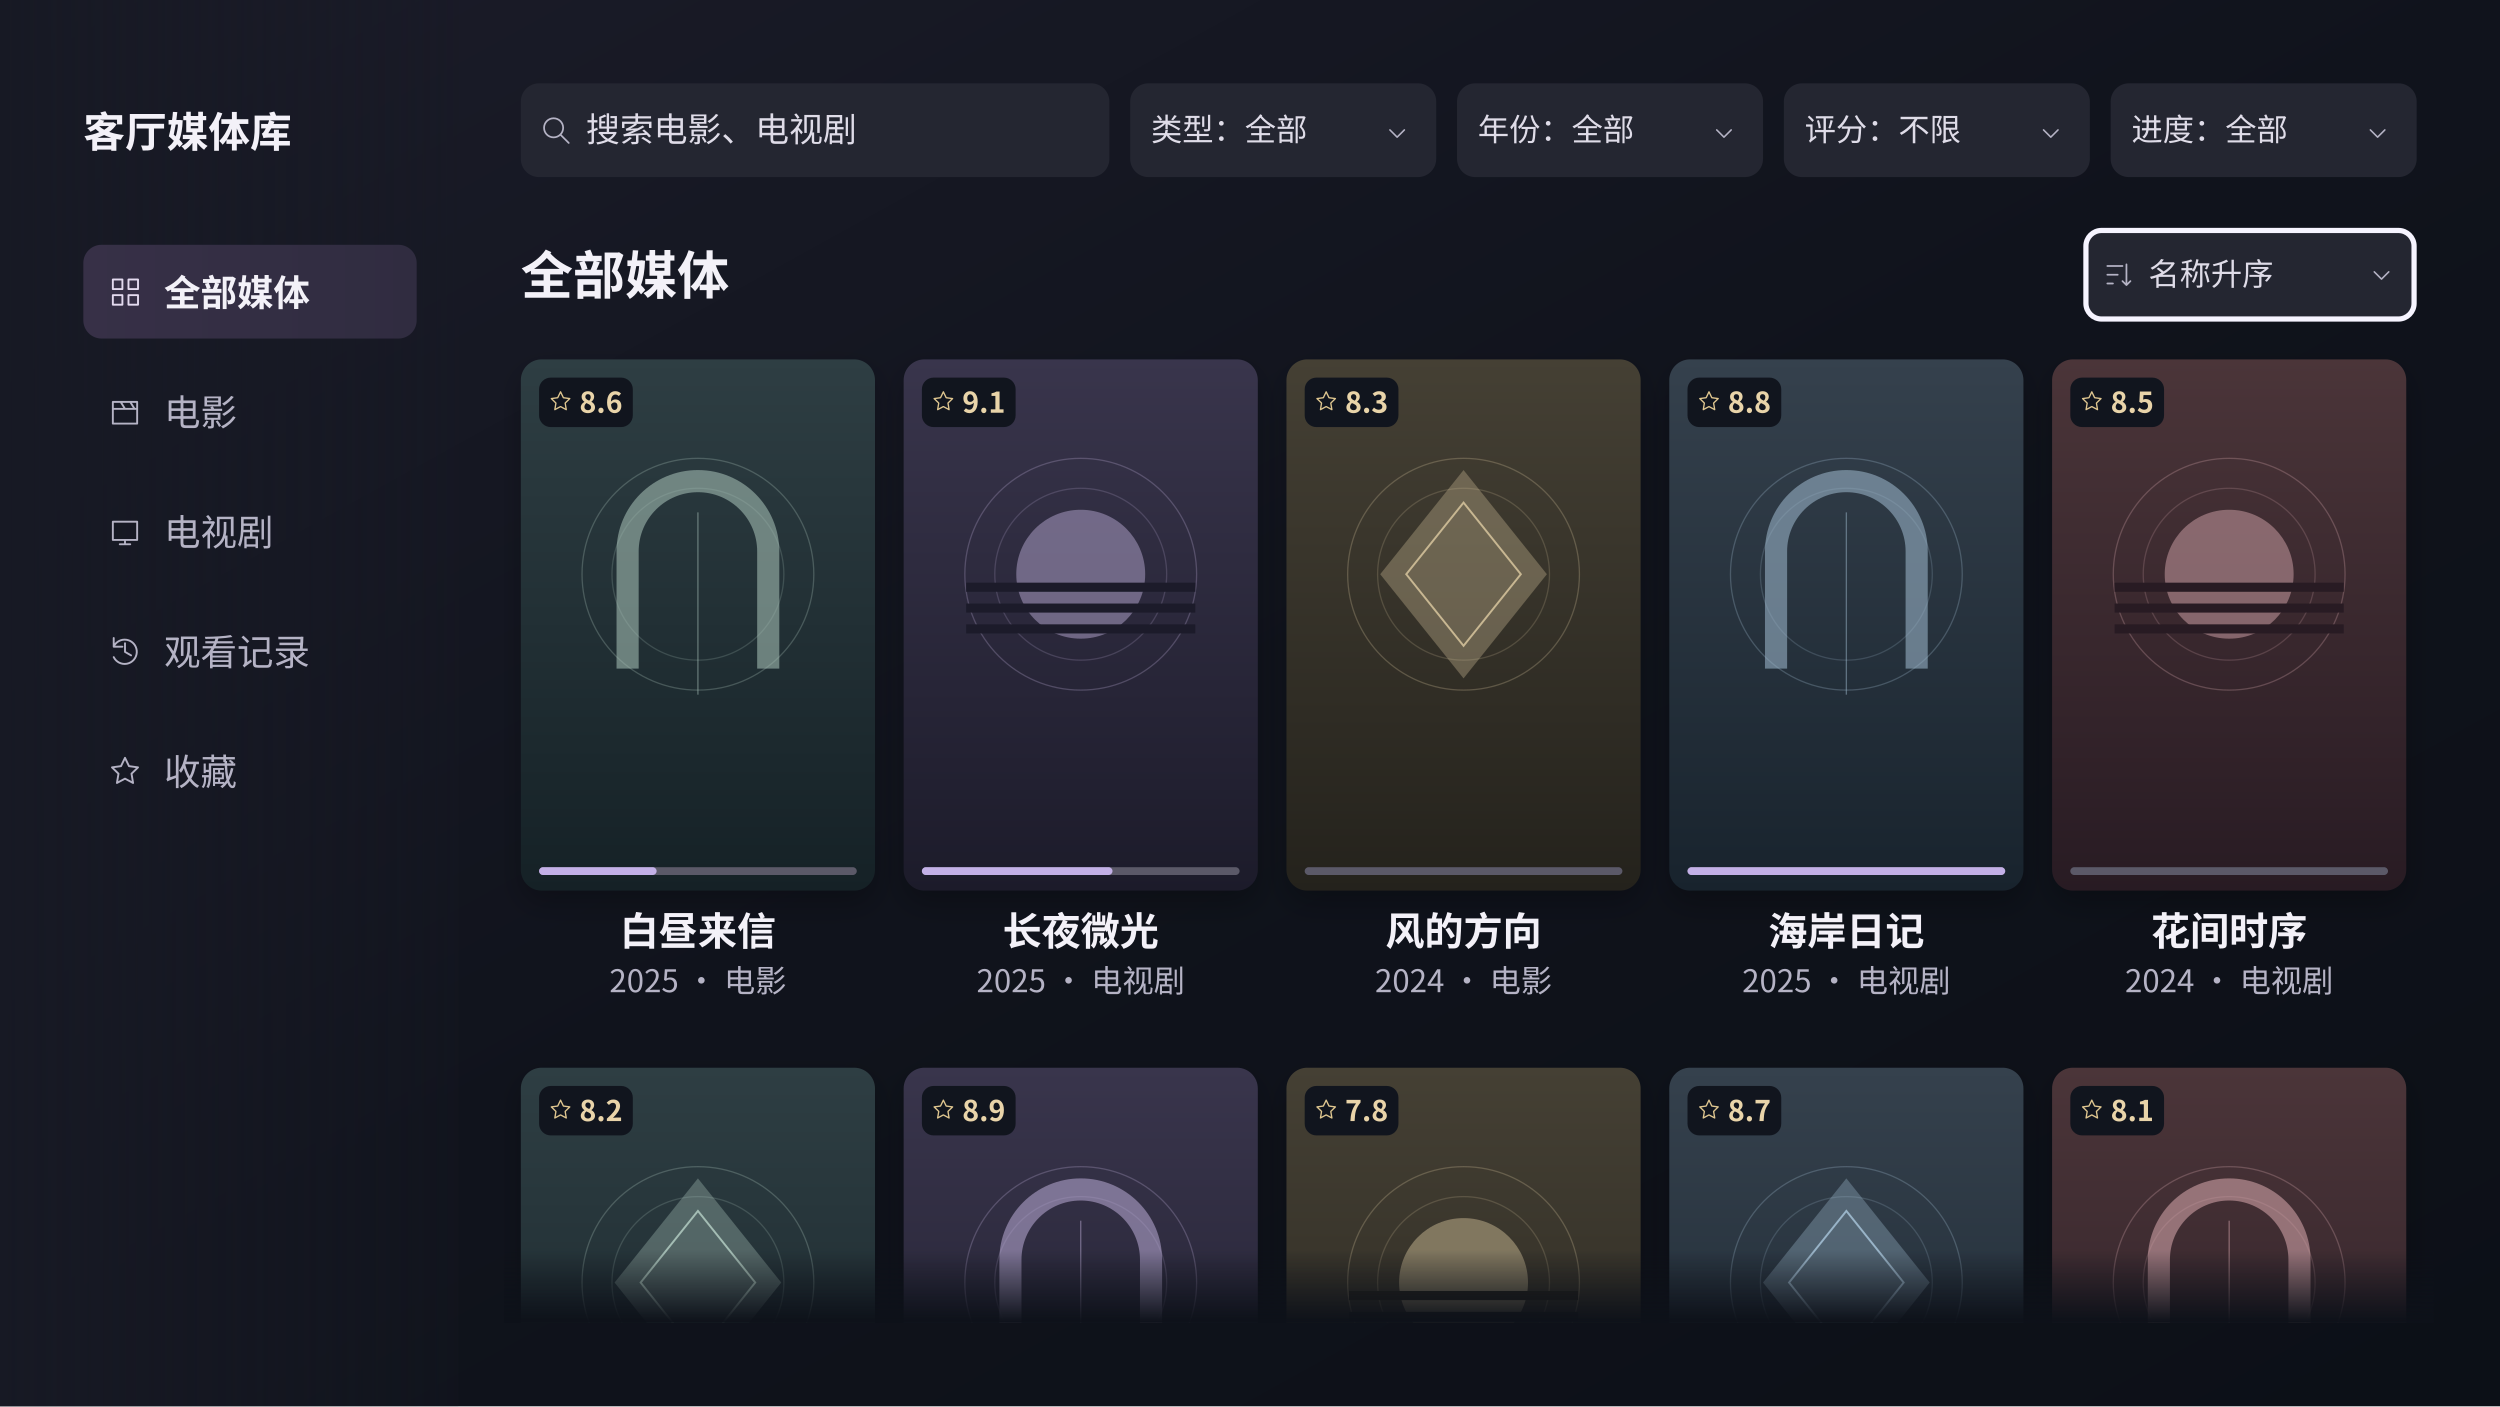
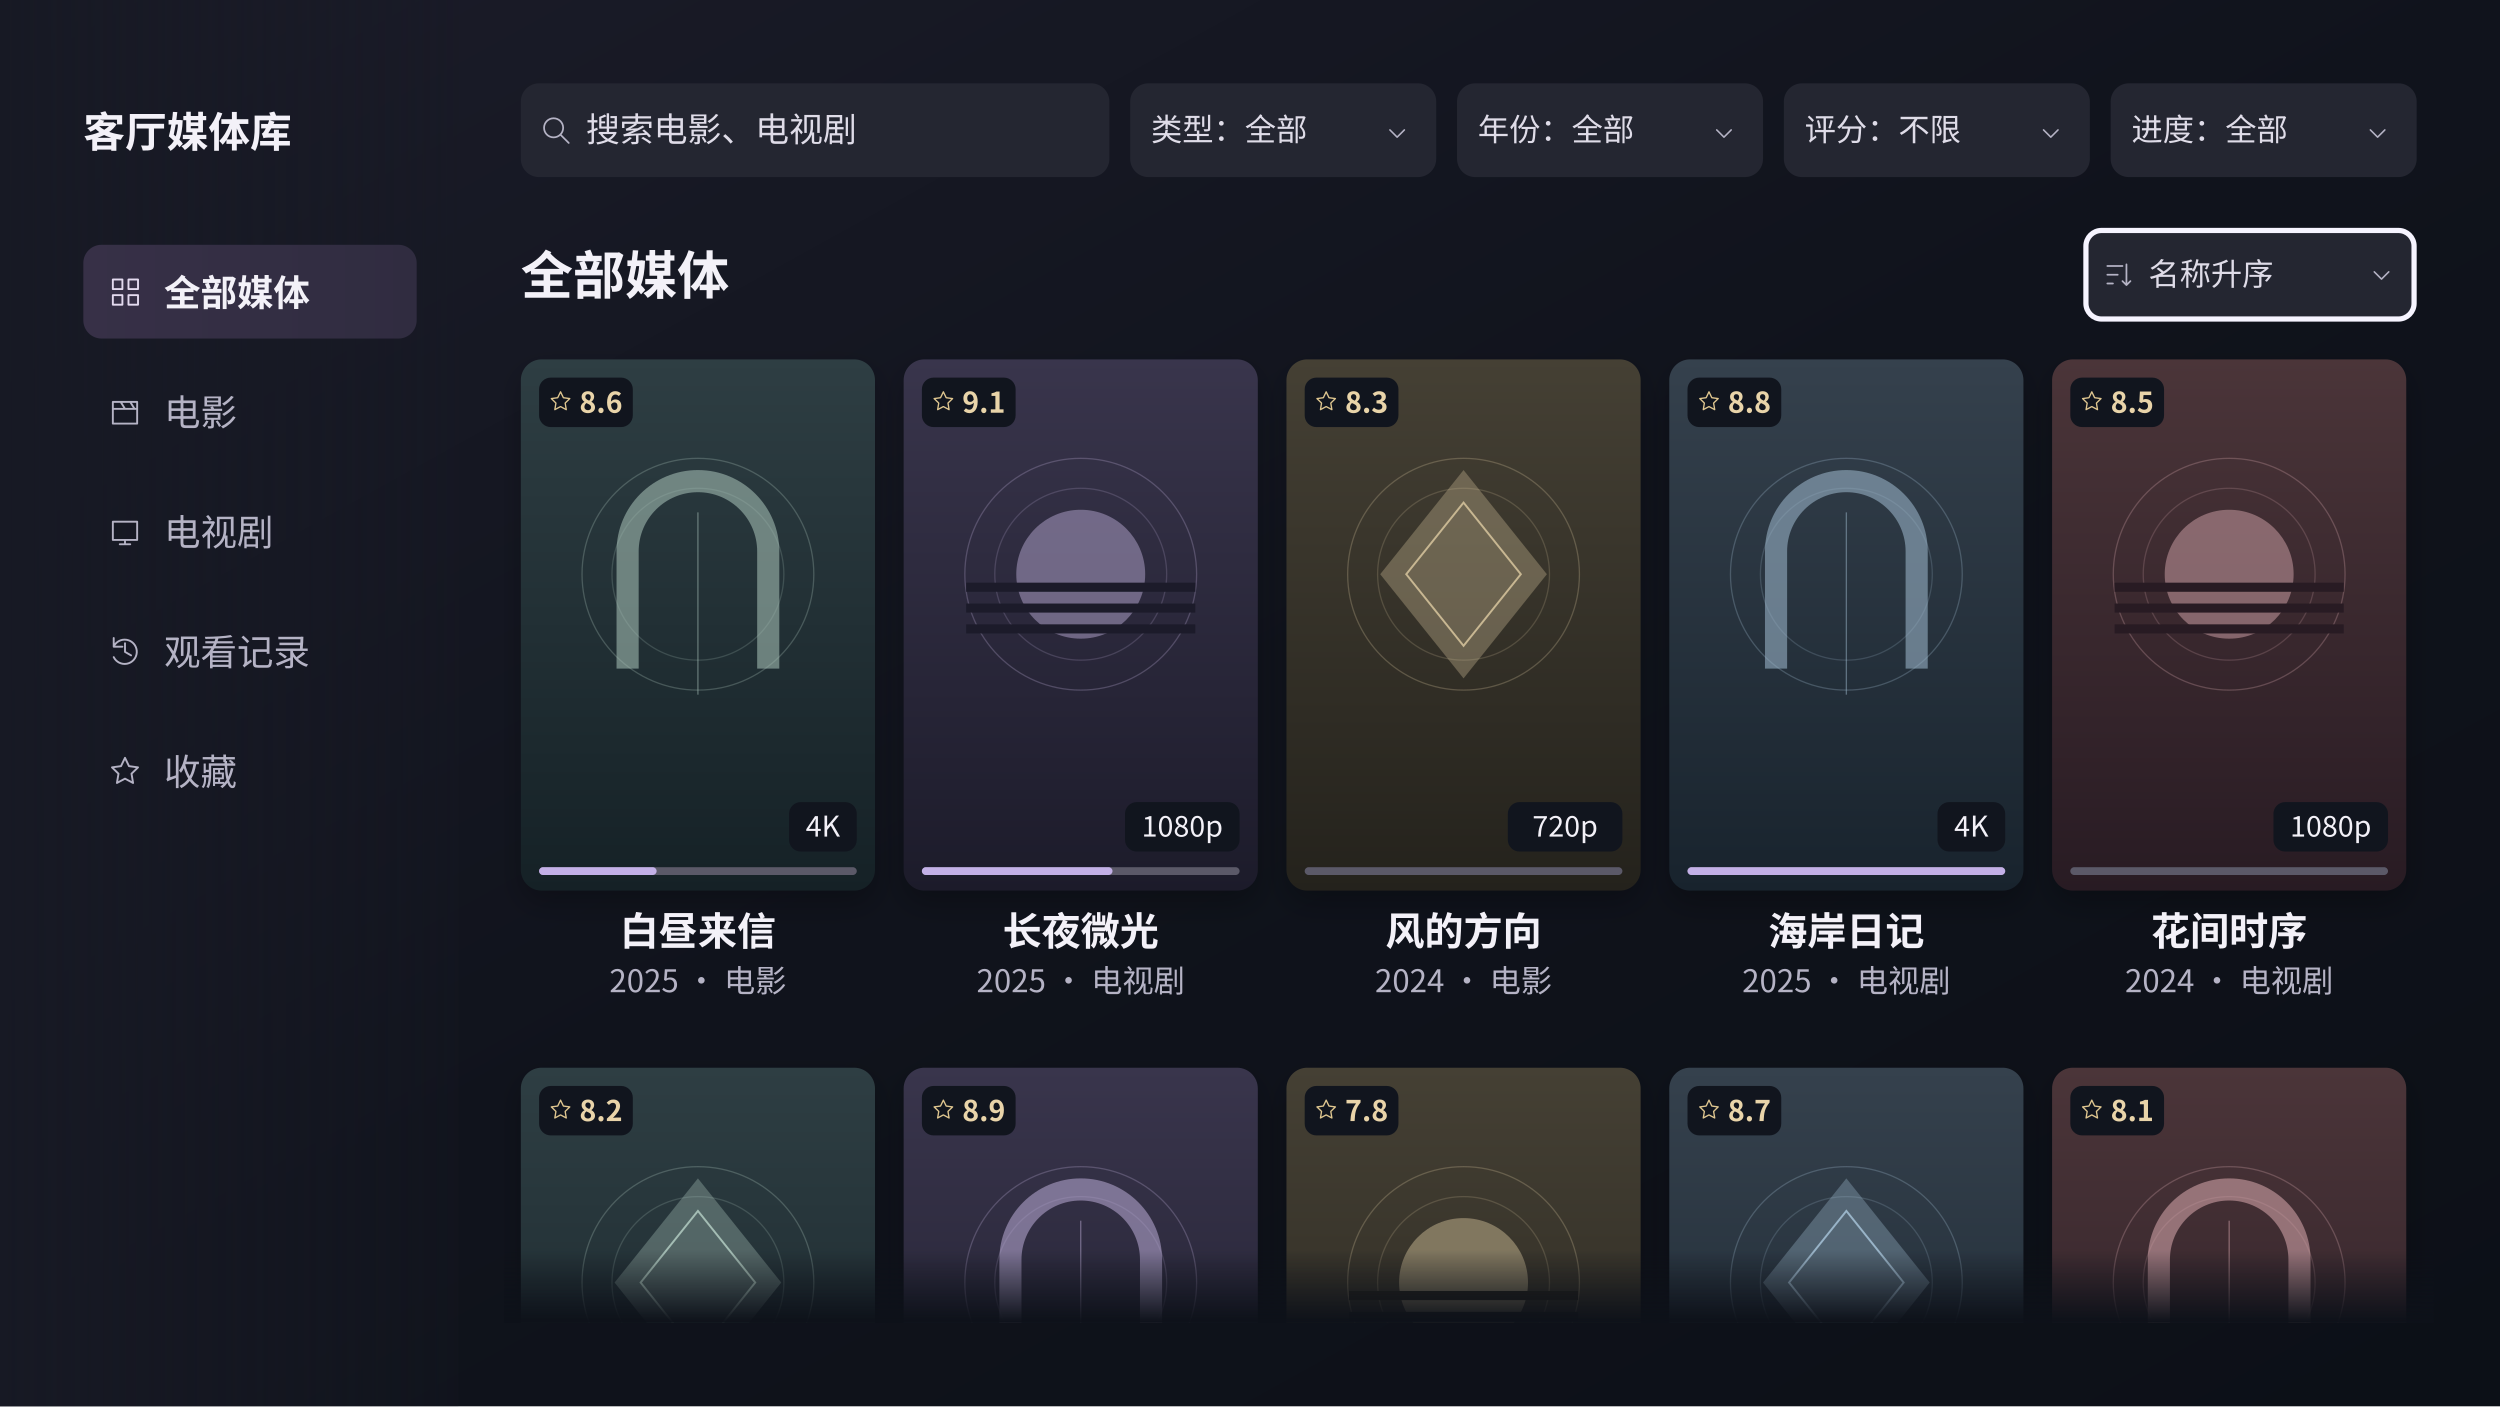
<svg xmlns="http://www.w3.org/2000/svg" width="3840" height="2160" viewBox="0 0 3840 2160" role="img" aria-labelledby="title desc">
  <defs>
    <linearGradient id="background" x2="1" y2="1">
      <stop stop-color="#1b1c29" />
      <stop offset=".5" stop-color="#10131c" />
      <stop offset="1" stop-color="#0c1017" />
    </linearGradient>
    <linearGradient id="sidebar" x2="1" y2="0">
      <stop stop-color="#171924" />
      <stop offset="1" stop-color="#171924" stop-opacity=".2" />
    </linearGradient>
    <linearGradient id="selection">
      <stop stop-color="#373047" />
      <stop offset="1" stop-color="#302c40" />
    </linearGradient>
    <linearGradient id="bottom-fade" x2="0" y2="1">
      <stop stop-color="#0d1119" stop-opacity="0" />
      <stop offset="1" stop-color="#0d1119" />
    </linearGradient>
    <filter id="card-shadow" x="-15%" y="-10%" width="130%" height="130%" color-interpolation-filters="sRGB">
      <feGaussianBlur in="SourceAlpha" stdDeviation="22" />
      <feOffset dx="0" dy="20" />
      <feComponentTransfer>
        <feFuncA type="linear" slope=".24" />
      </feComponentTransfer>
      <feMerge>
        <feMergeNode />
        <feMergeNode in="SourceGraphic" />
      </feMerge>
    </filter>
    <clipPath id="grid-viewport">
      <rect x="774" y="526" width="2964" height="1506" />
    </clipPath>
  </defs>
  <rect width="3840" height="2160" fill="url(#background)" />
  <rect width="704" height="2160" fill="url(#sidebar)" />
  <g font-family="Noto Sans CJK SC, sans-serif">
    <text x="128" y="226" font-size="64" fill="#f3f1f8" font-weight="600" text-anchor="start">客厅媒体库</text>
    <g data-role="sidebar-entry" data-focused="false">
      <rect x="128" y="376" width="512" height="144" rx="28" fill="url(#selection)" stroke="none" stroke-width="2" />
      <g transform="translate(168 424) scale(1.333333)">
        <path d="M4 4h11v11H4zM22 4h11v11H22zM4 22h11v11H4zM22 22h11v11H22z" fill="none" stroke="#e3daef" stroke-width="2.2" stroke-linecap="round" stroke-linejoin="round" />
      </g>
      <text x="252" y="470" font-size="56" fill="#f3f1f8" font-weight="600" text-anchor="start">全部媒体</text>
    </g>
    <g data-role="sidebar-entry" data-focused="false">
      <g transform="translate(168 608) scale(1.333333)">
        <path d="M4 7h28v25H4zM4 15h28M13 7l5 8M24 7l5 8" fill="none" stroke="#b5b3c5" stroke-width="2.2" stroke-linecap="round" stroke-linejoin="round" />
      </g>
      <text x="252" y="654" font-size="56" fill="#b5b3c5" font-weight="400" text-anchor="start">电影</text>
    </g>
    <g data-role="sidebar-entry" data-focused="false">
      <g transform="translate(168 792) scale(1.333333)">
        <path d="M4 7h28v21H4zM12 33h12M18 28v5" fill="none" stroke="#b5b3c5" stroke-width="2.2" stroke-linecap="round" stroke-linejoin="round" />
      </g>
      <text x="252" y="838" font-size="56" fill="#b5b3c5" font-weight="400" text-anchor="start">电视剧</text>
    </g>
    <g data-role="sidebar-entry" data-focused="false">
      <g transform="translate(168 976) scale(1.333333)">
        <path d="M6 11a14 14 0 1 1-1 14M5 3v10h10M18 9v10l7 4" fill="none" stroke="#b5b3c5" stroke-width="2.2" stroke-linecap="round" stroke-linejoin="round" />
      </g>
      <text x="252" y="1022" font-size="56" fill="#b5b3c5" font-weight="400" text-anchor="start">观看记录</text>
    </g>
    <g data-role="sidebar-entry" data-focused="false">
      <g transform="translate(168 1160) scale(1.333333)">
        <path d="M18 3l4.6 9.6L33 14l-7.5 7.3L27.3 32L18 27l-9.3 5l1.8-10.7L3 14l10.4-1.4z" fill="none" stroke="#b5b3c5" stroke-width="2.2" stroke-linecap="round" stroke-linejoin="round" />
      </g>
      <text x="252" y="1206" font-size="56" fill="#b5b3c5" font-weight="400" text-anchor="start">收藏</text>
    </g>
    <g data-role="control" data-focused="false" data-disabled="false" data-label="搜索电影、电视剧" opacity="1">
      <rect x="800" y="128" width="904" height="144" rx="28" fill="#242631" stroke="none" stroke-width="2" />
      <g transform="translate(832 178.0) scale(1.222222)">
        <path d="M27 15a12 12 0 1 1-24 0a12 12 0 1 1 24 0M24 24l10 10" fill="none" stroke="#b5b3c5" stroke-width="2.2" stroke-linecap="round" stroke-linejoin="round" />
      </g>
      <text x="900" y="217.68" font-size="52" fill="#dfdce8" font-weight="500" text-anchor="start">搜索电影、电视剧</text>
    </g>
    <g data-role="control" data-focused="false" data-disabled="false" data-label="类型：全部" opacity="1">
      <rect x="1736" y="128" width="470" height="144" rx="28" fill="#242631" stroke="none" stroke-width="2" />
      <text x="1768" y="216.32" font-size="48" fill="#dfdce8" font-weight="500" text-anchor="start">类型：全部</text>
    </g>
    <g transform="translate(2126 184) scale(1.111111)">
      <path d="M8 14l10 10l10-10" fill="none" stroke="#b5b3c5" stroke-width="2.2" stroke-linecap="round" stroke-linejoin="round" />
    </g>
    <g data-role="control" data-focused="false" data-disabled="false" data-label="年份：全部" opacity="1">
      <rect x="2238" y="128" width="470" height="144" rx="28" fill="#242631" stroke="none" stroke-width="2" />
      <text x="2270" y="216.32" font-size="48" fill="#dfdce8" font-weight="500" text-anchor="start">年份：全部</text>
    </g>
    <g transform="translate(2628 184) scale(1.111111)">
      <path d="M8 14l10 10l10-10" fill="none" stroke="#b5b3c5" stroke-width="2.2" stroke-linecap="round" stroke-linejoin="round" />
    </g>
    <g data-role="control" data-focused="false" data-disabled="false" data-label="评分：不限" opacity="1">
      <rect x="2740" y="128" width="470" height="144" rx="28" fill="#242631" stroke="none" stroke-width="2" />
      <text x="2772" y="216.32" font-size="48" fill="#dfdce8" font-weight="500" text-anchor="start">评分：不限</text>
    </g>
    <g transform="translate(3130 184) scale(1.111111)">
      <path d="M8 14l10 10l10-10" fill="none" stroke="#b5b3c5" stroke-width="2.2" stroke-linecap="round" stroke-linejoin="round" />
    </g>
    <g data-role="control" data-focused="false" data-disabled="false" data-label="进度：全部" opacity="1">
      <rect x="3242" y="128" width="470" height="144" rx="28" fill="#242631" stroke="none" stroke-width="2" />
      <text x="3274" y="216.32" font-size="48" fill="#dfdce8" font-weight="500" text-anchor="start">进度：全部</text>
    </g>
    <g transform="translate(3632 184) scale(1.111111)">
      <path d="M8 14l10 10l10-10" fill="none" stroke="#b5b3c5" stroke-width="2.2" stroke-linecap="round" stroke-linejoin="round" />
    </g>
    <text x="800" y="452" font-size="80" fill="#f3f1f8" font-weight="650" text-anchor="start">全部媒体</text>
    <g data-role="control" data-focused="true" data-disabled="false" data-label="名称升序" opacity="1">
      <rect x="3200" y="350" width="512" height="144" rx="28" fill="#242631" stroke="none" stroke-width="2" />
      <rect x="3204" y="354" width="504" height="136" rx="24" fill="none" stroke="#f6f4ff" stroke-width="8" />
      <g transform="translate(3232 400.0) scale(1.222222)">
        <path d="M4 7h19M4 18h13M4 29h7M28 5v26M23 26l5 5l5-5" fill="none" stroke="#b5b3c5" stroke-width="2.2" stroke-linecap="round" stroke-linejoin="round" />
      </g>
      <text x="3300" y="438.32" font-size="48" fill="#dfdce8" font-weight="500" text-anchor="start">名称升序</text>
    </g>
    <g transform="translate(3638 402) scale(1.111111)">
      <path d="M8 14l10 10l10-10" fill="none" stroke="#b5b3c5" stroke-width="2.2" stroke-linecap="round" stroke-linejoin="round" />
    </g>
    <g clip-path="url(#grid-viewport)" data-role="focus-following-grid">
      <g data-role="media-card" data-focused="false">
        <defs>
          <linearGradient id="art-0" x2="0" y2="1">
            <stop stop-color="#2e3e43" />
            <stop offset="1" stop-color="#152126" />
          </linearGradient>
          <clipPath id="clip-0">
            <rect x="800" y="552" width="544" height="816" rx="32" fill="white" stroke="none" stroke-width="2" />
          </clipPath>
        </defs>
        <g filter="url(#card-shadow)">
          <rect x="800" y="552" width="544" height="816" rx="32" fill="url(#art-0)" stroke="none" stroke-width="2" />
        </g>
        <g clip-path="url(#clip-0)">
          <circle cx="1072" cy="882" r="178" fill="none" stroke="#a4bdb4" stroke-width="2" opacity=".3" />
          <circle cx="1072" cy="882" r="132" fill="none" stroke="#a4bdb4" stroke-width="2" opacity=".22" />
          <path d="M964 1027V847a108 108 0 0 1 216 0v180" fill="none" stroke="#a4bdb4" stroke-width="34" opacity=".58" />
          <path d="M1072 787v280" stroke="#a4bdb4" stroke-width="2" opacity=".5" />
        </g>
        <rect x="828" y="580" width="144" height="76" rx="18" fill="#11151e" stroke="none" stroke-width="2" />
        <g transform="translate(844 599) scale(0.9444444)">
          <path d="M18 3l4.6 9.6L33 14l-7.5 7.3L27.3 32L18 27l-9.3 5l1.8-10.7L3 14l10.4-1.4z" fill="none" stroke="#e0c790" stroke-width="2.2" stroke-linecap="round" stroke-linejoin="round" />
        </g>
        <text x="890" y="634" font-size="44" fill="#e9d4a9" font-weight="600" text-anchor="start">8.6</text>
+         <g data-role="quality-badge">
+           <rect x="1212" y="1232" width="104" height="76" rx="18" fill="#11151e" stroke="none" stroke-width="2" />
+           <text x="1264.0" y="1285" font-size="44" fill="#f3f1f8" font-weight="500" text-anchor="middle">4K</text>
+         </g>
        <g data-role="watch-progress" data-progress="0.37">
          <rect x="828" y="1332" width="488" height="12" rx="6" fill="#5b5968" stroke="none" stroke-width="2" />
          <rect x="828" y="1332" width="180.56" height="12" rx="6" fill="#c3b0e7" stroke="none" stroke-width="2" />
        </g>
        <g data-role="card-caption">
          <text x="1072" y="1452" font-size="60" fill="#f3f1f8" font-weight="600" text-anchor="middle">白昼来信</text>
          <text x="1072" y="1524" font-size="48" fill="#b5b3c5" font-weight="400" text-anchor="middle">2025 · 电影</text>
        </g>
      </g>
      <g data-role="media-card" data-focused="false">
        <defs>
          <linearGradient id="art-1" x2="0" y2="1">
            <stop stop-color="#39354c" />
            <stop offset="1" stop-color="#1c1b2a" />
          </linearGradient>
          <clipPath id="clip-1">
            <rect x="1388" y="552" width="544" height="816" rx="32" fill="white" stroke="none" stroke-width="2" />
          </clipPath>
        </defs>
        <g filter="url(#card-shadow)">
          <rect x="1388" y="552" width="544" height="816" rx="32" fill="url(#art-1)" stroke="none" stroke-width="2" />
        </g>
        <g clip-path="url(#clip-1)">
          <circle cx="1660" cy="882" r="178" fill="none" stroke="#b4a5ce" stroke-width="2" opacity=".3" />
          <circle cx="1660" cy="882" r="132" fill="none" stroke="#b4a5ce" stroke-width="2" opacity=".22" />
          <circle cx="1660" cy="882" r="99" fill="#b4a5ce" opacity=".5" />
          <path d="M1484 902h352M1484 934h352M1484 966h352" stroke="#1c1b2a" stroke-width="14" />
        </g>
        <rect x="1416" y="580" width="144" height="76" rx="18" fill="#11151e" stroke="none" stroke-width="2" />
        <g transform="translate(1432 599) scale(0.9444444)">
          <path d="M18 3l4.6 9.6L33 14l-7.5 7.3L27.3 32L18 27l-9.3 5l1.8-10.7L3 14l10.4-1.4z" fill="none" stroke="#e0c790" stroke-width="2.2" stroke-linecap="round" stroke-linejoin="round" />
        </g>
        <text x="1478" y="634" font-size="44" fill="#e9d4a9" font-weight="600" text-anchor="start">9.1</text>
+         <g data-role="quality-badge">
+           <rect x="1728" y="1232" width="176" height="76" rx="18" fill="#11151e" stroke="none" stroke-width="2" />
+           <text x="1816.0" y="1285" font-size="44" fill="#f3f1f8" font-weight="500" text-anchor="middle">1080p</text>
+         </g>
        <g data-role="watch-progress" data-progress="0.6">
          <rect x="1416" y="1332" width="488" height="12" rx="6" fill="#5b5968" stroke="none" stroke-width="2" />
          <rect x="1416" y="1332" width="292.8" height="12" rx="6" fill="#c3b0e7" stroke="none" stroke-width="2" />
        </g>
        <g data-role="card-caption">
          <text x="1660" y="1452" font-size="60" fill="#f3f1f8" font-weight="600" text-anchor="middle">长夜微光</text>
          <text x="1660" y="1524" font-size="48" fill="#b5b3c5" font-weight="400" text-anchor="middle">2025 · 电视剧</text>
        </g>
      </g>
      <g data-role="media-card" data-focused="false">
        <defs>
          <linearGradient id="art-2" x2="0" y2="1">
            <stop stop-color="#454034" />
            <stop offset="1" stop-color="#24221c" />
          </linearGradient>
          <clipPath id="clip-2">
            <rect x="1976" y="552" width="544" height="816" rx="32" fill="white" stroke="none" stroke-width="2" />
          </clipPath>
        </defs>
        <g filter="url(#card-shadow)">
          <rect x="1976" y="552" width="544" height="816" rx="32" fill="url(#art-2)" stroke="none" stroke-width="2" />
        </g>
        <g clip-path="url(#clip-2)">
          <circle cx="2248" cy="882" r="178" fill="none" stroke="#c8b792" stroke-width="2" opacity=".3" />
          <circle cx="2248" cy="882" r="132" fill="none" stroke="#c8b792" stroke-width="2" opacity=".22" />
          <path d="M2248 722l128 160l-128 160l-128-160z" fill="#c8b792" opacity=".36" />
          <path d="M2248 772l88 110l-88 110l-88-110z" fill="none" stroke="#c8b792" stroke-width="3" />
        </g>
        <rect x="2004" y="580" width="144" height="76" rx="18" fill="#11151e" stroke="none" stroke-width="2" />
        <g transform="translate(2020 599) scale(0.9444444)">
          <path d="M18 3l4.6 9.6L33 14l-7.5 7.3L27.3 32L18 27l-9.3 5l1.8-10.7L3 14l10.4-1.4z" fill="none" stroke="#e0c790" stroke-width="2.2" stroke-linecap="round" stroke-linejoin="round" />
        </g>
        <text x="2066" y="634" font-size="44" fill="#e9d4a9" font-weight="600" text-anchor="start">8.3</text>
+         <g data-role="quality-badge">
+           <rect x="2316" y="1232" width="176" height="76" rx="18" fill="#11151e" stroke="none" stroke-width="2" />
+           <text x="2404.0" y="1285" font-size="44" fill="#f3f1f8" font-weight="500" text-anchor="middle">720p</text>
+         </g>
        <g data-role="watch-progress" data-progress="0">
          <rect x="2004" y="1332" width="488" height="12" rx="6" fill="#5b5968" stroke="none" stroke-width="2" />
        </g>
        <g data-role="card-caption">
          <text x="2248" y="1452" font-size="60" fill="#f3f1f8" font-weight="600" text-anchor="middle">风的方向</text>
          <text x="2248" y="1524" font-size="48" fill="#b5b3c5" font-weight="400" text-anchor="middle">2024 · 电影</text>
        </g>
      </g>
      <g data-role="media-card" data-focused="false">
        <defs>
          <linearGradient id="art-3" x2="0" y2="1">
            <stop stop-color="#35414d" />
            <stop offset="1" stop-color="#18232d" />
          </linearGradient>
          <clipPath id="clip-3">
            <rect x="2564" y="552" width="544" height="816" rx="32" fill="white" stroke="none" stroke-width="2" />
          </clipPath>
        </defs>
        <g filter="url(#card-shadow)">
          <rect x="2564" y="552" width="544" height="816" rx="32" fill="url(#art-3)" stroke="none" stroke-width="2" />
        </g>
        <g clip-path="url(#clip-3)">
          <circle cx="2836" cy="882" r="178" fill="none" stroke="#99b4c8" stroke-width="2" opacity=".3" />
          <circle cx="2836" cy="882" r="132" fill="none" stroke="#99b4c8" stroke-width="2" opacity=".22" />
          <path d="M2728 1027V847a108 108 0 0 1 216 0v180" fill="none" stroke="#99b4c8" stroke-width="34" opacity=".58" />
          <path d="M2836 787v280" stroke="#99b4c8" stroke-width="2" opacity=".5" />
        </g>
        <rect x="2592" y="580" width="144" height="76" rx="18" fill="#11151e" stroke="none" stroke-width="2" />
        <g transform="translate(2608 599) scale(0.9444444)">
          <path d="M18 3l4.6 9.6L33 14l-7.5 7.3L27.3 32L18 27l-9.3 5l1.8-10.7L3 14l10.4-1.4z" fill="none" stroke="#e0c790" stroke-width="2.2" stroke-linecap="round" stroke-linejoin="round" />
        </g>
        <text x="2654" y="634" font-size="44" fill="#e9d4a9" font-weight="600" text-anchor="start">8.8</text>
+         <g data-role="quality-badge">
+           <rect x="2976" y="1232" width="104" height="76" rx="18" fill="#11151e" stroke="none" stroke-width="2" />
+           <text x="3028.0" y="1285" font-size="44" fill="#f3f1f8" font-weight="500" text-anchor="middle">4K</text>
+         </g>
        <g data-role="watch-progress" data-progress="1">
          <rect x="2592" y="1332" width="488" height="12" rx="6" fill="#5b5968" stroke="none" stroke-width="2" />
          <rect x="2592" y="1332" width="488" height="12" rx="6" fill="#c3b0e7" stroke="none" stroke-width="2" />
        </g>
        <g data-role="card-caption">
          <text x="2836" y="1452" font-size="60" fill="#f3f1f8" font-weight="600" text-anchor="middle">海岸日记</text>
          <text x="2836" y="1524" font-size="48" fill="#b5b3c5" font-weight="400" text-anchor="middle">2025 · 电视剧</text>
        </g>
      </g>
      <g data-role="media-card" data-focused="false">
        <defs>
          <linearGradient id="art-4" x2="0" y2="1">
            <stop stop-color="#4b3539" />
            <stop offset="1" stop-color="#281b23" />
          </linearGradient>
          <clipPath id="clip-4">
            <rect x="3152" y="552" width="544" height="816" rx="32" fill="white" stroke="none" stroke-width="2" />
          </clipPath>
        </defs>
        <g filter="url(#card-shadow)">
          <rect x="3152" y="552" width="544" height="816" rx="32" fill="url(#art-4)" stroke="none" stroke-width="2" />
        </g>
        <g clip-path="url(#clip-4)">
          <circle cx="3424" cy="882" r="178" fill="none" stroke="#d2a3a9" stroke-width="2" opacity=".3" />
          <circle cx="3424" cy="882" r="132" fill="none" stroke="#d2a3a9" stroke-width="2" opacity=".22" />
          <circle cx="3424" cy="882" r="99" fill="#d2a3a9" opacity=".5" />
          <path d="M3248 902h352M3248 934h352M3248 966h352" stroke="#281b23" stroke-width="14" />
        </g>
        <rect x="3180" y="580" width="144" height="76" rx="18" fill="#11151e" stroke="none" stroke-width="2" />
        <g transform="translate(3196 599) scale(0.9444444)">
          <path d="M18 3l4.6 9.6L33 14l-7.5 7.3L27.3 32L18 27l-9.3 5l1.8-10.7L3 14l10.4-1.4z" fill="none" stroke="#e0c790" stroke-width="2.2" stroke-linecap="round" stroke-linejoin="round" />
        </g>
        <text x="3242" y="634" font-size="44" fill="#e9d4a9" font-weight="600" text-anchor="start">8.5</text>
+         <g data-role="quality-badge">
+           <rect x="3492" y="1232" width="176" height="76" rx="18" fill="#11151e" stroke="none" stroke-width="2" />
+           <text x="3580.0" y="1285" font-size="44" fill="#f3f1f8" font-weight="500" text-anchor="middle">1080p</text>
+         </g>
        <g data-role="watch-progress" data-progress="0">
          <rect x="3180" y="1332" width="488" height="12" rx="6" fill="#5b5968" stroke="none" stroke-width="2" />
        </g>
        <g data-role="card-caption">
          <text x="3424" y="1452" font-size="60" fill="#f3f1f8" font-weight="600" text-anchor="middle">花间时序</text>
          <text x="3424" y="1524" font-size="48" fill="#b5b3c5" font-weight="400" text-anchor="middle">2024 · 电视剧</text>
        </g>
      </g>
      <g data-role="media-card" data-focused="false">
        <defs>
          <linearGradient id="art-5" x2="0" y2="1">
            <stop stop-color="#2e3e43" />
            <stop offset="1" stop-color="#152126" />
          </linearGradient>
          <clipPath id="clip-5">
            <rect x="800" y="1640" width="544" height="816" rx="32" fill="white" stroke="none" stroke-width="2" />
          </clipPath>
        </defs>
        <g filter="url(#card-shadow)">
          <rect x="800" y="1640" width="544" height="816" rx="32" fill="url(#art-5)" stroke="none" stroke-width="2" />
        </g>
        <g clip-path="url(#clip-5)">
          <circle cx="1072" cy="1970" r="178" fill="none" stroke="#a4bdb4" stroke-width="2" opacity=".3" />
          <circle cx="1072" cy="1970" r="132" fill="none" stroke="#a4bdb4" stroke-width="2" opacity=".22" />
          <path d="M1072 1810l128 160l-128 160l-128-160z" fill="#a4bdb4" opacity=".36" />
          <path d="M1072 1860l88 110l-88 110l-88-110z" fill="none" stroke="#a4bdb4" stroke-width="3" />
        </g>
        <rect x="828" y="1668" width="144" height="76" rx="18" fill="#11151e" stroke="none" stroke-width="2" />
        <g transform="translate(844 1687) scale(0.9444444)">
          <path d="M18 3l4.6 9.6L33 14l-7.5 7.3L27.3 32L18 27l-9.3 5l1.8-10.7L3 14l10.4-1.4z" fill="none" stroke="#e0c790" stroke-width="2.2" stroke-linecap="round" stroke-linejoin="round" />
        </g>
        <text x="890" y="1722" font-size="44" fill="#e9d4a9" font-weight="600" text-anchor="start">8.2</text>
+         <g data-role="quality-badge">
+           <rect x="1140" y="2320" width="176" height="76" rx="18" fill="#11151e" stroke="none" stroke-width="2" />
+           <text x="1228.0" y="2373" font-size="44" fill="#f3f1f8" font-weight="500" text-anchor="middle">720p</text>
+         </g>
        <g data-role="watch-progress" data-progress="1">
          <rect x="828" y="2420" width="488" height="12" rx="6" fill="#5b5968" stroke="none" stroke-width="2" />
          <rect x="828" y="2420" width="488" height="12" rx="6" fill="#c3b0e7" stroke="none" stroke-width="2" />
        </g>
        <g data-role="card-caption">
          <text x="1072" y="2540" font-size="60" fill="#f3f1f8" font-weight="600" text-anchor="middle">旧城回声</text>
          <text x="1072" y="2612" font-size="48" fill="#b5b3c5" font-weight="400" text-anchor="middle">2023 · 电影</text>
        </g>
      </g>
      <g data-role="media-card" data-focused="false">
        <defs>
          <linearGradient id="art-6" x2="0" y2="1">
            <stop stop-color="#39354c" />
            <stop offset="1" stop-color="#1c1b2a" />
          </linearGradient>
          <clipPath id="clip-6">
            <rect x="1388" y="1640" width="544" height="816" rx="32" fill="white" stroke="none" stroke-width="2" />
          </clipPath>
        </defs>
        <g filter="url(#card-shadow)">
          <rect x="1388" y="1640" width="544" height="816" rx="32" fill="url(#art-6)" stroke="none" stroke-width="2" />
        </g>
        <g clip-path="url(#clip-6)">
          <circle cx="1660" cy="1970" r="178" fill="none" stroke="#b4a5ce" stroke-width="2" opacity=".3" />
          <circle cx="1660" cy="1970" r="132" fill="none" stroke="#b4a5ce" stroke-width="2" opacity=".22" />
          <path d="M1552 2115V1935a108 108 0 0 1 216 0v180" fill="none" stroke="#b4a5ce" stroke-width="34" opacity=".58" />
          <path d="M1660 1875v280" stroke="#b4a5ce" stroke-width="2" opacity=".5" />
        </g>
        <rect x="1416" y="1668" width="144" height="76" rx="18" fill="#11151e" stroke="none" stroke-width="2" />
        <g transform="translate(1432 1687) scale(0.9444444)">
          <path d="M18 3l4.6 9.6L33 14l-7.5 7.3L27.3 32L18 27l-9.3 5l1.8-10.7L3 14l10.4-1.4z" fill="none" stroke="#e0c790" stroke-width="2.2" stroke-linecap="round" stroke-linejoin="round" />
        </g>
        <text x="1478" y="1722" font-size="44" fill="#e9d4a9" font-weight="600" text-anchor="start">8.9</text>
+         <g data-role="quality-badge">
+           <rect x="1800" y="2320" width="104" height="76" rx="18" fill="#11151e" stroke="none" stroke-width="2" />
+           <text x="1852.0" y="2373" font-size="44" fill="#f3f1f8" font-weight="500" text-anchor="middle">4K</text>
+         </g>
        <g data-role="watch-progress" data-progress="0.25">
          <rect x="1416" y="2420" width="488" height="12" rx="6" fill="#5b5968" stroke="none" stroke-width="2" />
          <rect x="1416" y="2420" width="122.0" height="12" rx="6" fill="#c3b0e7" stroke="none" stroke-width="2" />
        </g>
        <g data-role="card-caption">
          <text x="1660" y="2540" font-size="60" fill="#f3f1f8" font-weight="600" text-anchor="middle">群星之间</text>
          <text x="1660" y="2612" font-size="48" fill="#b5b3c5" font-weight="400" text-anchor="middle">2025 · 电视剧</text>
        </g>
      </g>
      <g data-role="media-card" data-focused="false">
        <defs>
          <linearGradient id="art-7" x2="0" y2="1">
            <stop stop-color="#454034" />
            <stop offset="1" stop-color="#24221c" />
          </linearGradient>
          <clipPath id="clip-7">
            <rect x="1976" y="1640" width="544" height="816" rx="32" fill="white" stroke="none" stroke-width="2" />
          </clipPath>
        </defs>
        <g filter="url(#card-shadow)">
          <rect x="1976" y="1640" width="544" height="816" rx="32" fill="url(#art-7)" stroke="none" stroke-width="2" />
        </g>
        <g clip-path="url(#clip-7)">
          <circle cx="2248" cy="1970" r="178" fill="none" stroke="#c8b792" stroke-width="2" opacity=".3" />
          <circle cx="2248" cy="1970" r="132" fill="none" stroke="#c8b792" stroke-width="2" opacity=".22" />
          <circle cx="2248" cy="1970" r="99" fill="#c8b792" opacity=".5" />
          <path d="M2072 1990h352M2072 2022h352M2072 2054h352" stroke="#24221c" stroke-width="14" />
        </g>
        <rect x="2004" y="1668" width="144" height="76" rx="18" fill="#11151e" stroke="none" stroke-width="2" />
        <g transform="translate(2020 1687) scale(0.9444444)">
          <path d="M18 3l4.6 9.6L33 14l-7.5 7.3L27.3 32L18 27l-9.3 5l1.8-10.7L3 14l10.4-1.4z" fill="none" stroke="#e0c790" stroke-width="2.2" stroke-linecap="round" stroke-linejoin="round" />
        </g>
        <text x="2066" y="1722" font-size="44" fill="#e9d4a9" font-weight="600" text-anchor="start">7.8</text>
+         <g data-role="quality-badge">
+           <rect x="2316" y="2320" width="176" height="76" rx="18" fill="#11151e" stroke="none" stroke-width="2" />
+           <text x="2404.0" y="2373" font-size="44" fill="#f3f1f8" font-weight="500" text-anchor="middle">1080p</text>
+         </g>
        <g data-role="watch-progress" data-progress="0">
          <rect x="2004" y="2420" width="488" height="12" rx="6" fill="#5b5968" stroke="none" stroke-width="2" />
        </g>
        <g data-role="card-caption">
          <text x="2248" y="2540" font-size="60" fill="#f3f1f8" font-weight="600" text-anchor="middle">日落以后</text>
          <text x="2248" y="2612" font-size="48" fill="#b5b3c5" font-weight="400" text-anchor="middle">2024 · 电影</text>
        </g>
      </g>
      <g data-role="media-card" data-focused="false">
        <defs>
          <linearGradient id="art-8" x2="0" y2="1">
            <stop stop-color="#35414d" />
            <stop offset="1" stop-color="#18232d" />
          </linearGradient>
          <clipPath id="clip-8">
            <rect x="2564" y="1640" width="544" height="816" rx="32" fill="white" stroke="none" stroke-width="2" />
          </clipPath>
        </defs>
        <g filter="url(#card-shadow)">
          <rect x="2564" y="1640" width="544" height="816" rx="32" fill="url(#art-8)" stroke="none" stroke-width="2" />
        </g>
        <g clip-path="url(#clip-8)">
          <circle cx="2836" cy="1970" r="178" fill="none" stroke="#99b4c8" stroke-width="2" opacity=".3" />
          <circle cx="2836" cy="1970" r="132" fill="none" stroke="#99b4c8" stroke-width="2" opacity=".22" />
          <path d="M2836 1810l128 160l-128 160l-128-160z" fill="#99b4c8" opacity=".36" />
          <path d="M2836 1860l88 110l-88 110l-88-110z" fill="none" stroke="#99b4c8" stroke-width="3" />
        </g>
        <rect x="2592" y="1668" width="144" height="76" rx="18" fill="#11151e" stroke="none" stroke-width="2" />
        <g transform="translate(2608 1687) scale(0.9444444)">
          <path d="M18 3l4.6 9.6L33 14l-7.5 7.3L27.3 32L18 27l-9.3 5l1.8-10.7L3 14l10.4-1.4z" fill="none" stroke="#e0c790" stroke-width="2.2" stroke-linecap="round" stroke-linejoin="round" />
        </g>
        <text x="2654" y="1722" font-size="44" fill="#e9d4a9" font-weight="600" text-anchor="start">8.7</text>
+         <g data-role="quality-badge">
+           <rect x="2904" y="2320" width="176" height="76" rx="18" fill="#11151e" stroke="none" stroke-width="2" />
+           <text x="2992.0" y="2373" font-size="44" fill="#f3f1f8" font-weight="500" text-anchor="middle">720p</text>
+         </g>
        <g data-role="watch-progress" data-progress="1">
          <rect x="2592" y="2420" width="488" height="12" rx="6" fill="#5b5968" stroke="none" stroke-width="2" />
          <rect x="2592" y="2420" width="488" height="12" rx="6" fill="#c3b0e7" stroke="none" stroke-width="2" />
        </g>
        <g data-role="card-caption">
          <text x="2836" y="2540" font-size="60" fill="#f3f1f8" font-weight="600" text-anchor="middle">山河漫游</text>
          <text x="2836" y="2612" font-size="48" fill="#b5b3c5" font-weight="400" text-anchor="middle">2023 · 电视剧</text>
        </g>
      </g>
      <g data-role="media-card" data-focused="false">
        <defs>
          <linearGradient id="art-9" x2="0" y2="1">
            <stop stop-color="#4b3539" />
            <stop offset="1" stop-color="#281b23" />
          </linearGradient>
          <clipPath id="clip-9">
            <rect x="3152" y="1640" width="544" height="816" rx="32" fill="white" stroke="none" stroke-width="2" />
          </clipPath>
        </defs>
        <g filter="url(#card-shadow)">
          <rect x="3152" y="1640" width="544" height="816" rx="32" fill="url(#art-9)" stroke="none" stroke-width="2" />
        </g>
        <g clip-path="url(#clip-9)">
          <circle cx="3424" cy="1970" r="178" fill="none" stroke="#d2a3a9" stroke-width="2" opacity=".3" />
          <circle cx="3424" cy="1970" r="132" fill="none" stroke="#d2a3a9" stroke-width="2" opacity=".22" />
          <path d="M3316 2115V1935a108 108 0 0 1 216 0v180" fill="none" stroke="#d2a3a9" stroke-width="34" opacity=".58" />
          <path d="M3424 1875v280" stroke="#d2a3a9" stroke-width="2" opacity=".5" />
        </g>
        <rect x="3180" y="1668" width="144" height="76" rx="18" fill="#11151e" stroke="none" stroke-width="2" />
        <g transform="translate(3196 1687) scale(0.9444444)">
          <path d="M18 3l4.6 9.6L33 14l-7.5 7.3L27.3 32L18 27l-9.3 5l1.8-10.7L3 14l10.4-1.4z" fill="none" stroke="#e0c790" stroke-width="2.2" stroke-linecap="round" stroke-linejoin="round" />
        </g>
        <text x="3242" y="1722" font-size="44" fill="#e9d4a9" font-weight="600" text-anchor="start">8.1</text>
+         <g data-role="quality-badge">
+           <rect x="3564" y="2320" width="104" height="76" rx="18" fill="#11151e" stroke="none" stroke-width="2" />
+           <text x="3616.0" y="2373" font-size="44" fill="#f3f1f8" font-weight="500" text-anchor="middle">4K</text>
+         </g>
        <g data-role="watch-progress" data-progress="0.7">
          <rect x="3180" y="2420" width="488" height="12" rx="6" fill="#5b5968" stroke="none" stroke-width="2" />
          <rect x="3180" y="2420" width="341.6" height="12" rx="6" fill="#c3b0e7" stroke="none" stroke-width="2" />
        </g>
        <g data-role="card-caption">
          <text x="3424" y="2540" font-size="60" fill="#f3f1f8" font-weight="600" text-anchor="middle">远方的诗</text>
          <text x="3424" y="2612" font-size="48" fill="#b5b3c5" font-weight="400" text-anchor="middle">2025 · 电影</text>
        </g>
      </g>
    </g>
    <rect x="774" y="1920" width="2964" height="112" rx="0" fill="url(#bottom-fade)" stroke="none" stroke-width="2" />
  </g>
</svg>
